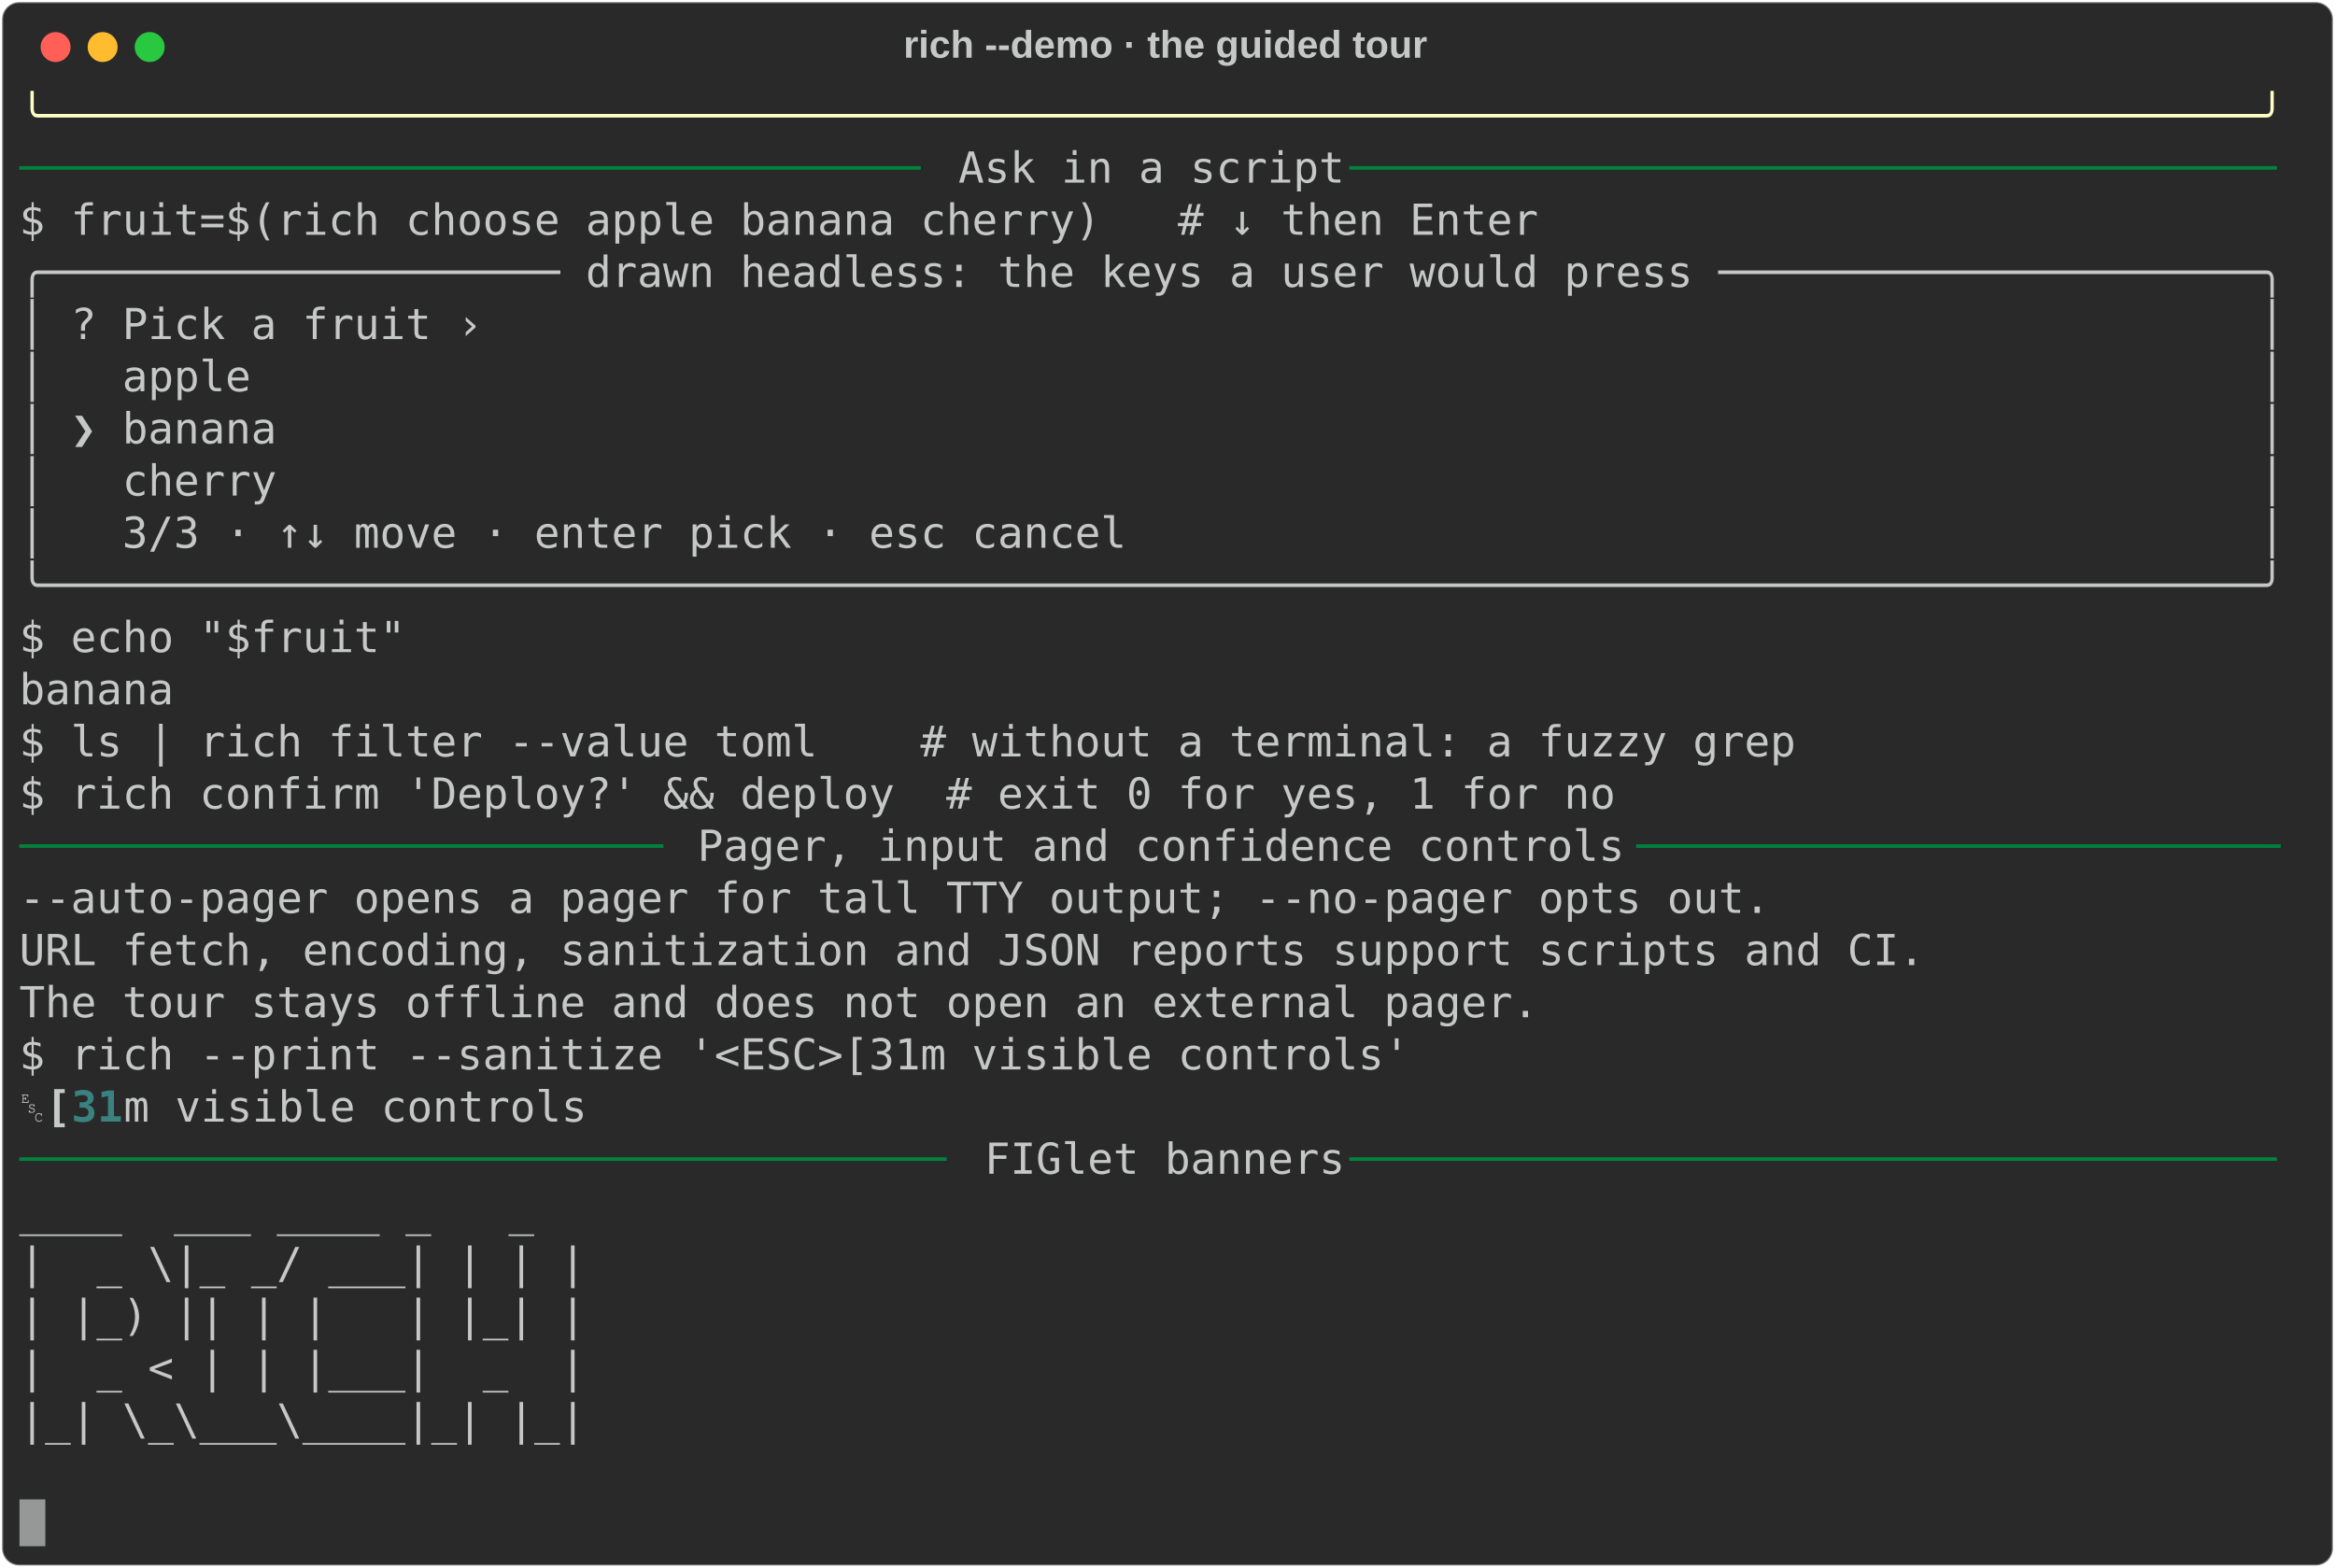
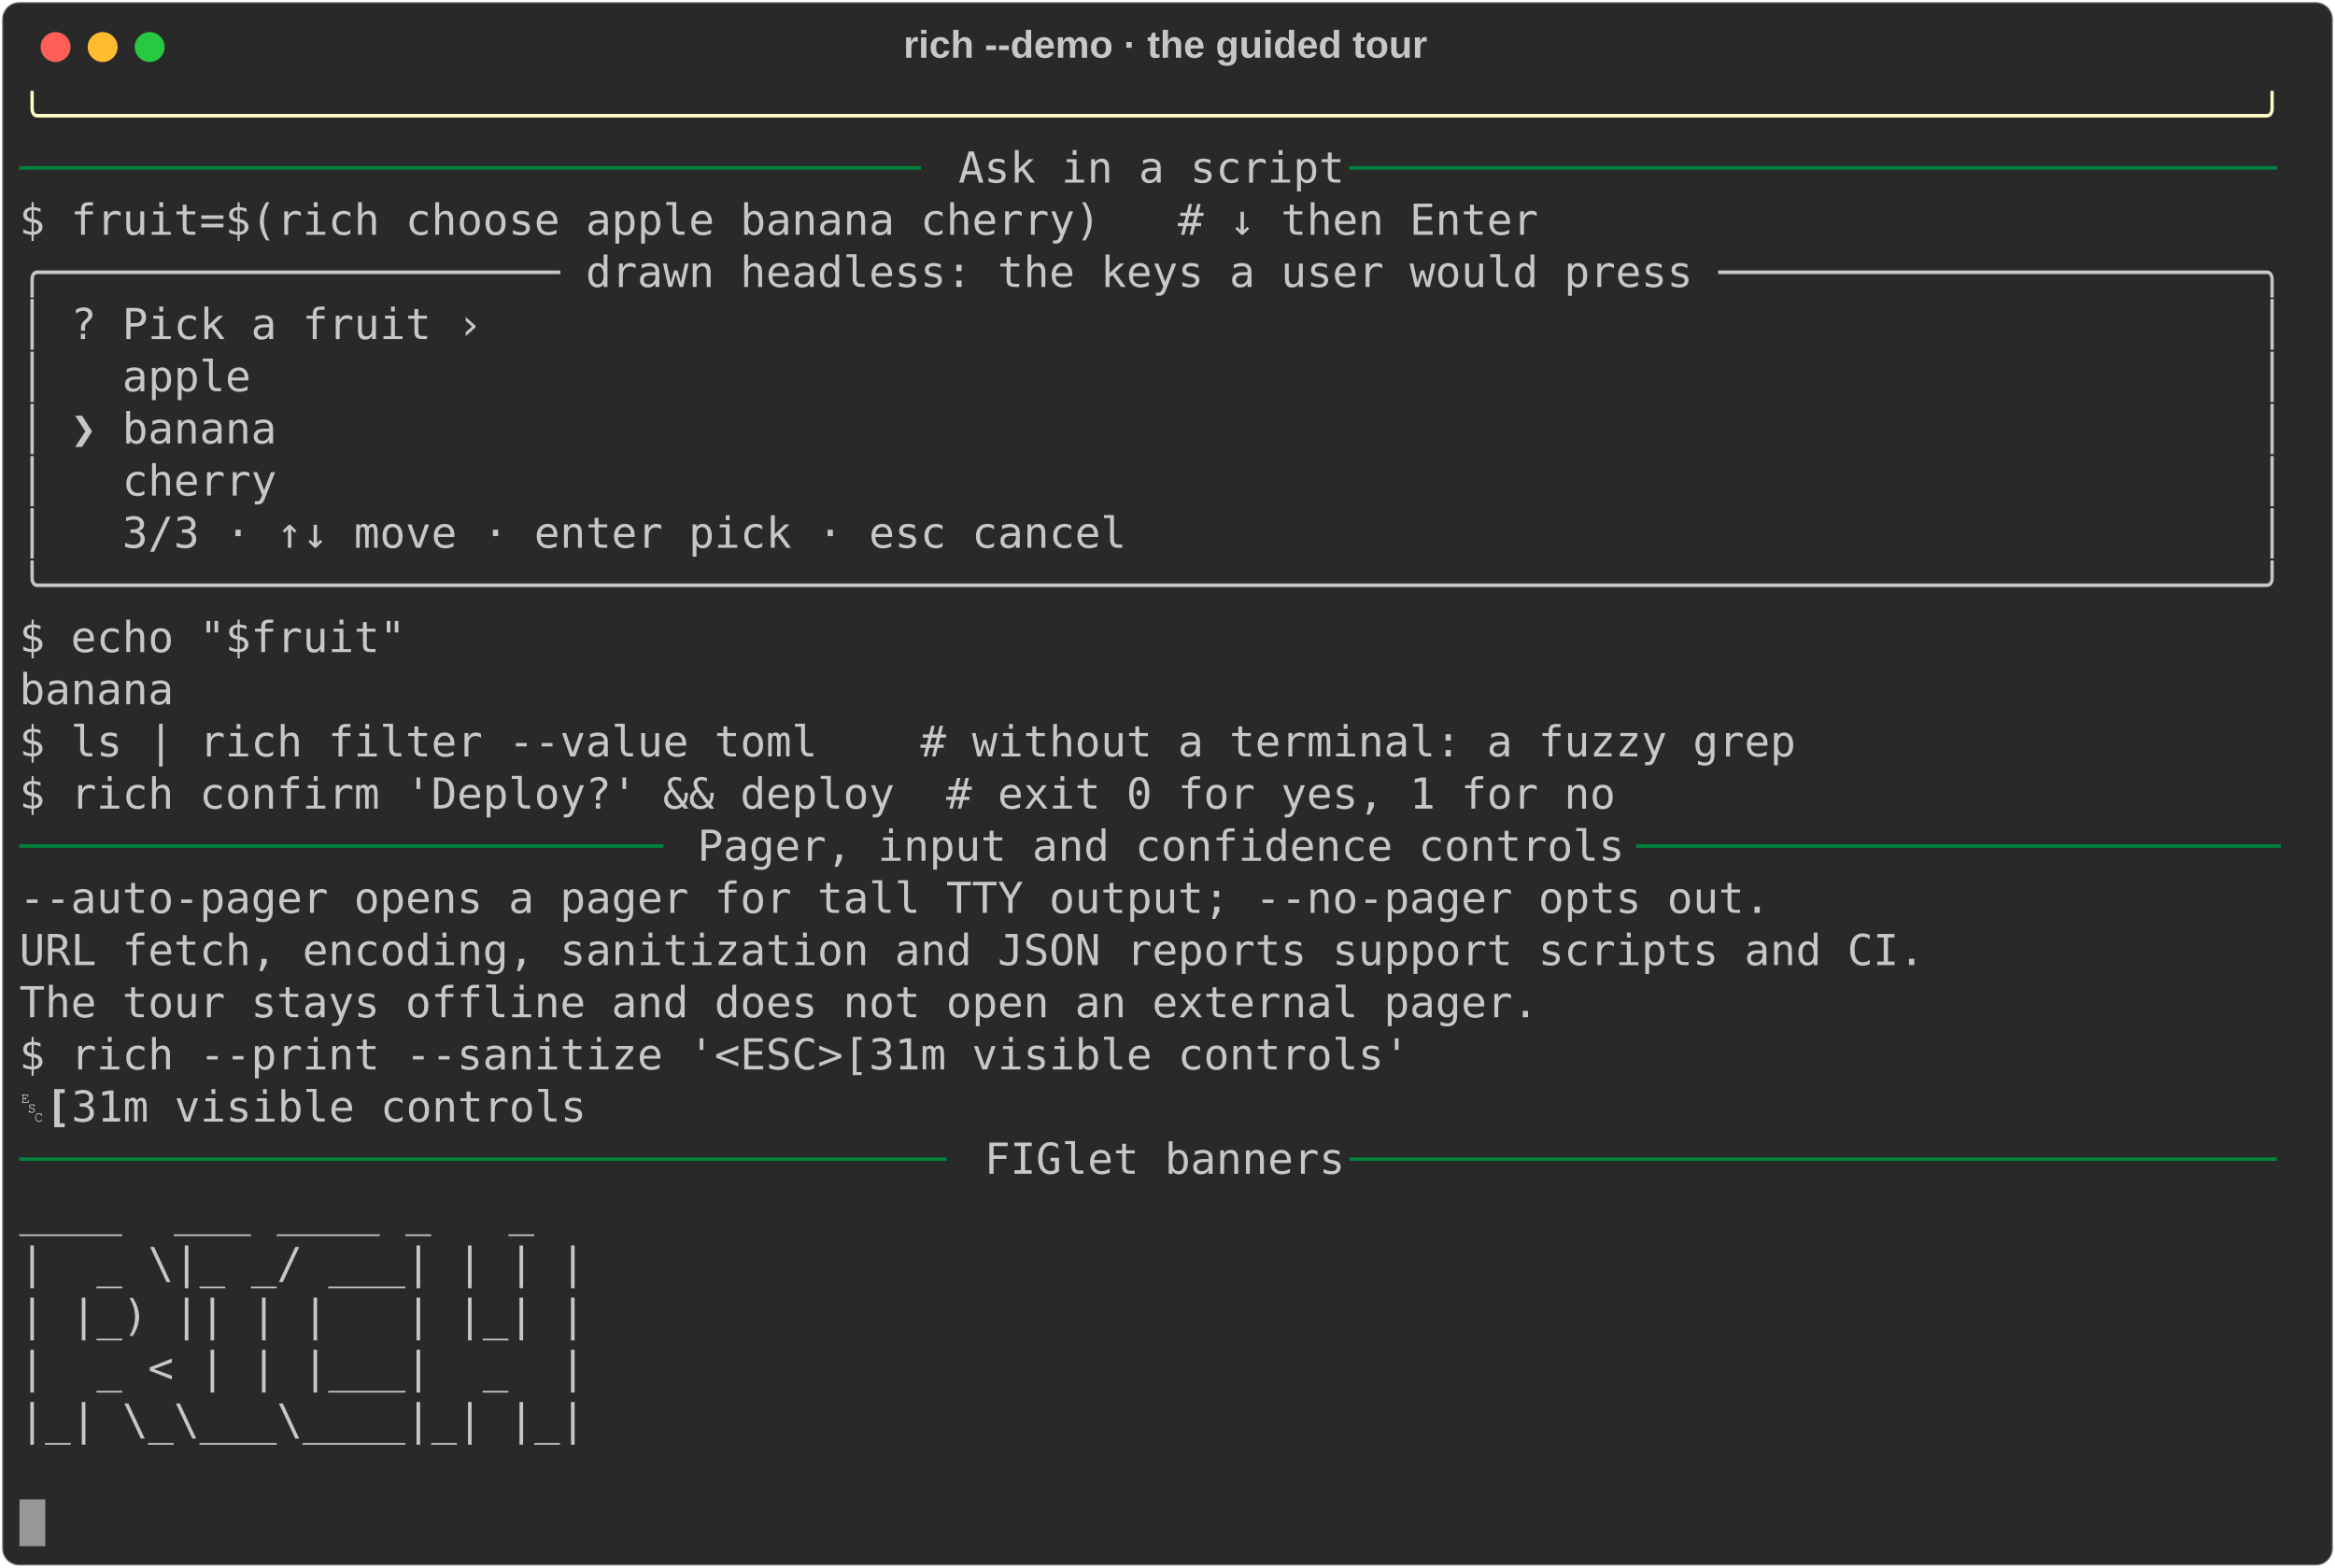
<svg xmlns="http://www.w3.org/2000/svg" class="rich-terminal" viewBox="0 0 1092 733.2">
  <style>

    @font-face {
        font-family: "Fira Code";
        src: local("FiraCode-Regular"),
                url("https://cdnjs.cloudflare.com/ajax/libs/firacode/6.2.0/woff2/FiraCode-Regular.woff2") format("woff2"),
                url("https://cdnjs.cloudflare.com/ajax/libs/firacode/6.2.0/woff/FiraCode-Regular.woff") format("woff");
        font-style: normal;
        font-weight: 400;
    }
    @font-face {
        font-family: "Fira Code";
        src: local("FiraCode-Bold"),
                url("https://cdnjs.cloudflare.com/ajax/libs/firacode/6.2.0/woff2/FiraCode-Bold.woff2") format("woff2"),
                url("https://cdnjs.cloudflare.com/ajax/libs/firacode/6.2.0/woff/FiraCode-Bold.woff") format("woff");
        font-style: bold;
        font-weight: 700;
    }

    .rich-record-matrix {
        font-family: Fira Code, monospace;
        font-size: 20px;
        line-height: 24.4px;
        font-variant-east-asian: full-width;
    }

    .rich-record-title {
        font-size: 18px;
        font-weight: bold;
        font-family: arial;
    }

    .rich-record-r1 { fill: #fdfdc5;font-weight: bold }
.rich-record-r2 { fill: #c5c8c6 }
.rich-record-r3 { fill: #00823d }
.rich-record-r4 { fill: #c5c8c6;font-weight: bold }
- .rich-record-r5 { fill: #398280;font-weight: bold }
    </style>
  <defs>
    <clipPath id="rich-record-clip-terminal">
      <rect x="0" y="0" width="1072.6" height="682.2" />
    </clipPath>
    <clipPath id="rich-record-line-0">
      <rect x="0" y="1.5" width="1073.6" height="24.65" />
    </clipPath>
    <clipPath id="rich-record-line-1">
      <rect x="0" y="25.9" width="1073.6" height="24.65" />
    </clipPath>
    <clipPath id="rich-record-line-2">
      <rect x="0" y="50.3" width="1073.6" height="24.65" />
    </clipPath>
    <clipPath id="rich-record-line-3">
      <rect x="0" y="74.7" width="1073.6" height="24.65" />
    </clipPath>
    <clipPath id="rich-record-line-4">
      <rect x="0" y="99.1" width="1073.6" height="24.65" />
    </clipPath>
    <clipPath id="rich-record-line-5">
      <rect x="0" y="123.5" width="1073.6" height="24.65" />
    </clipPath>
    <clipPath id="rich-record-line-6">
      <rect x="0" y="147.9" width="1073.6" height="24.65" />
    </clipPath>
    <clipPath id="rich-record-line-7">
      <rect x="0" y="172.3" width="1073.6" height="24.65" />
    </clipPath>
    <clipPath id="rich-record-line-8">
      <rect x="0" y="196.7" width="1073.6" height="24.65" />
    </clipPath>
    <clipPath id="rich-record-line-9">
      <rect x="0" y="221.1" width="1073.6" height="24.65" />
    </clipPath>
    <clipPath id="rich-record-line-10">
      <rect x="0" y="245.5" width="1073.6" height="24.65" />
    </clipPath>
    <clipPath id="rich-record-line-11">
      <rect x="0" y="269.9" width="1073.6" height="24.65" />
    </clipPath>
    <clipPath id="rich-record-line-12">
      <rect x="0" y="294.3" width="1073.6" height="24.65" />
    </clipPath>
    <clipPath id="rich-record-line-13">
      <rect x="0" y="318.7" width="1073.6" height="24.65" />
    </clipPath>
    <clipPath id="rich-record-line-14">
      <rect x="0" y="343.1" width="1073.6" height="24.65" />
    </clipPath>
    <clipPath id="rich-record-line-15">
      <rect x="0" y="367.5" width="1073.6" height="24.65" />
    </clipPath>
    <clipPath id="rich-record-line-16">
      <rect x="0" y="391.9" width="1073.6" height="24.65" />
    </clipPath>
    <clipPath id="rich-record-line-17">
      <rect x="0" y="416.3" width="1073.6" height="24.65" />
    </clipPath>
    <clipPath id="rich-record-line-18">
      <rect x="0" y="440.7" width="1073.6" height="24.65" />
    </clipPath>
    <clipPath id="rich-record-line-19">
      <rect x="0" y="465.1" width="1073.6" height="24.65" />
    </clipPath>
    <clipPath id="rich-record-line-20">
      <rect x="0" y="489.5" width="1073.6" height="24.65" />
    </clipPath>
    <clipPath id="rich-record-line-21">
      <rect x="0" y="513.9" width="1073.6" height="24.65" />
    </clipPath>
    <clipPath id="rich-record-line-22">
      <rect x="0" y="538.3" width="1073.6" height="24.65" />
    </clipPath>
    <clipPath id="rich-record-line-23">
      <rect x="0" y="562.7" width="1073.6" height="24.65" />
    </clipPath>
    <clipPath id="rich-record-line-24">
      <rect x="0" y="587.1" width="1073.6" height="24.65" />
    </clipPath>
    <clipPath id="rich-record-line-25">
      <rect x="0" y="611.5" width="1073.6" height="24.65" />
    </clipPath>
    <clipPath id="rich-record-line-26">
      <rect x="0" y="635.9" width="1073.6" height="24.65" />
    </clipPath>
  </defs>
  <rect fill="#292929" stroke="rgba(255,255,255,0.35)" stroke-width="1" x="1" y="1" width="1090" height="731.2" rx="8" />
  <text class="rich-record-title" fill="#c5c8c6" text-anchor="middle" x="545" y="27">rich --demo · the guided tour</text>
  <g transform="translate(26,22)">
    <circle cx="0" cy="0" r="7" fill="#ff5f57" />
    <circle cx="22" cy="0" r="7" fill="#febc2e" />
    <circle cx="44" cy="0" r="7" fill="#28c840" />
  </g>
  <g transform="translate(9, 41)" clip-path="url(#rich-record-clip-terminal)">
    <g class="rich-record-matrix">
      <text class="rich-record-r1" x="0" y="20" textLength="1073.6" clip-path="url(#rich-record-line-0)">╰──────────────────────────────────────────────────────────────────────────────────────╯</text>
      <text class="rich-record-r2" x="1073.6" y="20" textLength="12.2" clip-path="url(#rich-record-line-0)">
</text>
      <text class="rich-record-r3" x="0" y="44.4" textLength="439.2" clip-path="url(#rich-record-line-1)">─────────────────────────────────── </text>
      <text class="rich-record-r2" x="439.2" y="44.4" textLength="183" clip-path="url(#rich-record-line-1)">Ask in a script</text>
      <text class="rich-record-r3" x="622.2" y="44.4" textLength="451.4" clip-path="url(#rich-record-line-1)"> ────────────────────────────────────</text>
      <text class="rich-record-r2" x="1073.6" y="44.4" textLength="12.2" clip-path="url(#rich-record-line-1)">
</text>
      <text class="rich-record-r2" x="0" y="68.8" textLength="1073.6" clip-path="url(#rich-record-line-2)">$ fruit=$(rich choose apple banana cherry)   # ↓ then Enter                             </text>
      <text class="rich-record-r2" x="1073.6" y="68.8" textLength="12.2" clip-path="url(#rich-record-line-2)">
</text>
      <text class="rich-record-r2" x="0" y="93.2" textLength="1073.6" clip-path="url(#rich-record-line-3)">╭──────────────────── drawn headless: the keys a user would press ─────────────────────╮</text>
      <text class="rich-record-r2" x="1073.6" y="93.2" textLength="12.2" clip-path="url(#rich-record-line-3)">
</text>
      <text class="rich-record-r2" x="0" y="117.6" textLength="1073.6" clip-path="url(#rich-record-line-4)">│ ? Pick a fruit ›                                                                     │</text>
      <text class="rich-record-r2" x="1073.6" y="117.6" textLength="12.2" clip-path="url(#rich-record-line-4)">
</text>
      <text class="rich-record-r2" x="0" y="142" textLength="1073.6" clip-path="url(#rich-record-line-5)">│   apple                                                                              │</text>
      <text class="rich-record-r2" x="1073.6" y="142" textLength="12.2" clip-path="url(#rich-record-line-5)">
</text>
      <text class="rich-record-r2" x="0" y="166.4" textLength="1073.6" clip-path="url(#rich-record-line-6)">│ ❯ banana                                                                             │</text>
      <text class="rich-record-r2" x="1073.6" y="166.4" textLength="12.2" clip-path="url(#rich-record-line-6)">
</text>
      <text class="rich-record-r2" x="0" y="190.8" textLength="1073.6" clip-path="url(#rich-record-line-7)">│   cherry                                                                             │</text>
      <text class="rich-record-r2" x="1073.6" y="190.8" textLength="12.2" clip-path="url(#rich-record-line-7)">
</text>
      <text class="rich-record-r2" x="0" y="215.2" textLength="1073.6" clip-path="url(#rich-record-line-8)">│   3/3 · ↑↓ move · enter pick · esc cancel                                            │</text>
      <text class="rich-record-r2" x="1073.6" y="215.2" textLength="12.2" clip-path="url(#rich-record-line-8)">
</text>
      <text class="rich-record-r2" x="0" y="239.6" textLength="1073.6" clip-path="url(#rich-record-line-9)">╰──────────────────────────────────────────────────────────────────────────────────────╯</text>
      <text class="rich-record-r2" x="1073.6" y="239.6" textLength="12.2" clip-path="url(#rich-record-line-9)">
</text>
      <text class="rich-record-r2" x="0" y="264" textLength="1073.6" clip-path="url(#rich-record-line-10)">$ echo "$fruit"                                                                         </text>
      <text class="rich-record-r2" x="1073.6" y="264" textLength="12.2" clip-path="url(#rich-record-line-10)">
</text>
      <text class="rich-record-r2" x="0" y="288.4" textLength="1073.6" clip-path="url(#rich-record-line-11)">banana                                                                                  </text>
      <text class="rich-record-r2" x="1073.6" y="288.4" textLength="12.2" clip-path="url(#rich-record-line-11)">
</text>
      <text class="rich-record-r2" x="0" y="312.8" textLength="1073.6" clip-path="url(#rich-record-line-12)">$ ls | rich filter --value toml    # without a terminal: a fuzzy grep                   </text>
      <text class="rich-record-r2" x="1073.6" y="312.8" textLength="12.2" clip-path="url(#rich-record-line-12)">
</text>
      <text class="rich-record-r2" x="0" y="337.2" textLength="1073.6" clip-path="url(#rich-record-line-13)">$ rich confirm 'Deploy?' &amp;&amp; deploy  # exit 0 for yes, 1 for no                          </text>
      <text class="rich-record-r2" x="1073.6" y="337.2" textLength="12.2" clip-path="url(#rich-record-line-13)">
</text>
      <text class="rich-record-r3" x="0" y="361.6" textLength="317.2" clip-path="url(#rich-record-line-14)">───────────────────────── </text>
      <text class="rich-record-r2" x="317.2" y="361.6" textLength="439.2" clip-path="url(#rich-record-line-14)">Pager, input and confidence controls</text>
      <text class="rich-record-r3" x="756.4" y="361.6" textLength="317.2" clip-path="url(#rich-record-line-14)"> ─────────────────────────</text>
      <text class="rich-record-r2" x="1073.6" y="361.6" textLength="12.2" clip-path="url(#rich-record-line-14)">
</text>
      <text class="rich-record-r2" x="0" y="386" textLength="1073.6" clip-path="url(#rich-record-line-15)">--auto-pager opens a pager for tall TTY output; --no-pager opts out.                    </text>
      <text class="rich-record-r2" x="1073.6" y="386" textLength="12.2" clip-path="url(#rich-record-line-15)">
</text>
      <text class="rich-record-r2" x="0" y="410.4" textLength="1073.6" clip-path="url(#rich-record-line-16)">URL fetch, encoding, sanitization and JSON reports support scripts and CI.              </text>
      <text class="rich-record-r2" x="1073.6" y="410.4" textLength="12.2" clip-path="url(#rich-record-line-16)">
</text>
      <text class="rich-record-r2" x="0" y="434.8" textLength="1073.6" clip-path="url(#rich-record-line-17)">The tour stays offline and does not open an external pager.                             </text>
      <text class="rich-record-r2" x="1073.6" y="434.8" textLength="12.2" clip-path="url(#rich-record-line-17)">
</text>
      <text class="rich-record-r2" x="0" y="459.2" textLength="1073.6" clip-path="url(#rich-record-line-18)">$ rich --print --sanitize '&lt;ESC&gt;[31m visible controls'                                  </text>
      <text class="rich-record-r2" x="1073.6" y="459.2" textLength="12.2" clip-path="url(#rich-record-line-18)">
</text>
      <text class="rich-record-r2" x="0" y="483.6" textLength="12.2" clip-path="url(#rich-record-line-19)">␛</text>
      <text class="rich-record-r4" x="12.2" y="483.6" textLength="12.2" clip-path="url(#rich-record-line-19)">[</text>
-       <text class="rich-record-r5" x="24.4" y="483.6" textLength="24.4" clip-path="url(#rich-record-line-19)">31</text>
-       <text class="rich-record-r2" x="48.8" y="483.6" textLength="1024.8" clip-path="url(#rich-record-line-19)">m visible controls                                                                  </text>
+       <text class="rich-record-r2" x="24.4" y="483.6" textLength="1049.2" clip-path="url(#rich-record-line-19)">31m visible controls                                                                  </text>
      <text class="rich-record-r2" x="1073.6" y="483.6" textLength="12.2" clip-path="url(#rich-record-line-19)">
</text>
      <text class="rich-record-r3" x="0" y="508" textLength="451.4" clip-path="url(#rich-record-line-20)">──────────────────────────────────── </text>
      <text class="rich-record-r2" x="451.4" y="508" textLength="170.8" clip-path="url(#rich-record-line-20)">FIGlet banners</text>
      <text class="rich-record-r3" x="622.2" y="508" textLength="451.4" clip-path="url(#rich-record-line-20)"> ────────────────────────────────────</text>
      <text class="rich-record-r2" x="1073.6" y="508" textLength="12.2" clip-path="url(#rich-record-line-20)">
</text>
      <text class="rich-record-r2" x="0" y="532.4" textLength="1073.6" clip-path="url(#rich-record-line-21)"> ____  ___ ____ _   _                                                                   </text>
      <text class="rich-record-r2" x="1073.6" y="532.4" textLength="12.2" clip-path="url(#rich-record-line-21)">
</text>
      <text class="rich-record-r2" x="0" y="556.8" textLength="1073.6" clip-path="url(#rich-record-line-22)">|  _ \|_ _/ ___| | | |                                                                  </text>
      <text class="rich-record-r2" x="1073.6" y="556.8" textLength="12.2" clip-path="url(#rich-record-line-22)">
</text>
      <text class="rich-record-r2" x="0" y="581.2" textLength="1073.6" clip-path="url(#rich-record-line-23)">| |_) || | |   | |_| |                                                                  </text>
      <text class="rich-record-r2" x="1073.6" y="581.2" textLength="12.2" clip-path="url(#rich-record-line-23)">
</text>
      <text class="rich-record-r2" x="0" y="605.6" textLength="1073.6" clip-path="url(#rich-record-line-24)">|  _ &lt; | | |___|  _  |                                                                  </text>
      <text class="rich-record-r2" x="1073.6" y="605.6" textLength="12.2" clip-path="url(#rich-record-line-24)">
</text>
      <text class="rich-record-r2" x="0" y="630" textLength="1073.6" clip-path="url(#rich-record-line-25)">|_| \_\___\____|_| |_|                                                                  </text>
      <text class="rich-record-r2" x="1073.6" y="630" textLength="12.2" clip-path="url(#rich-record-line-25)">
</text>
      <text class="rich-record-r2" x="1073.6" y="654.4" textLength="12.2" clip-path="url(#rich-record-line-26)">
</text>
      <rect x="0" y="660.3" width="12.2" height="24.65" fill="#c5c8c6" opacity="0.7" />
    </g>
  </g>
</svg>
